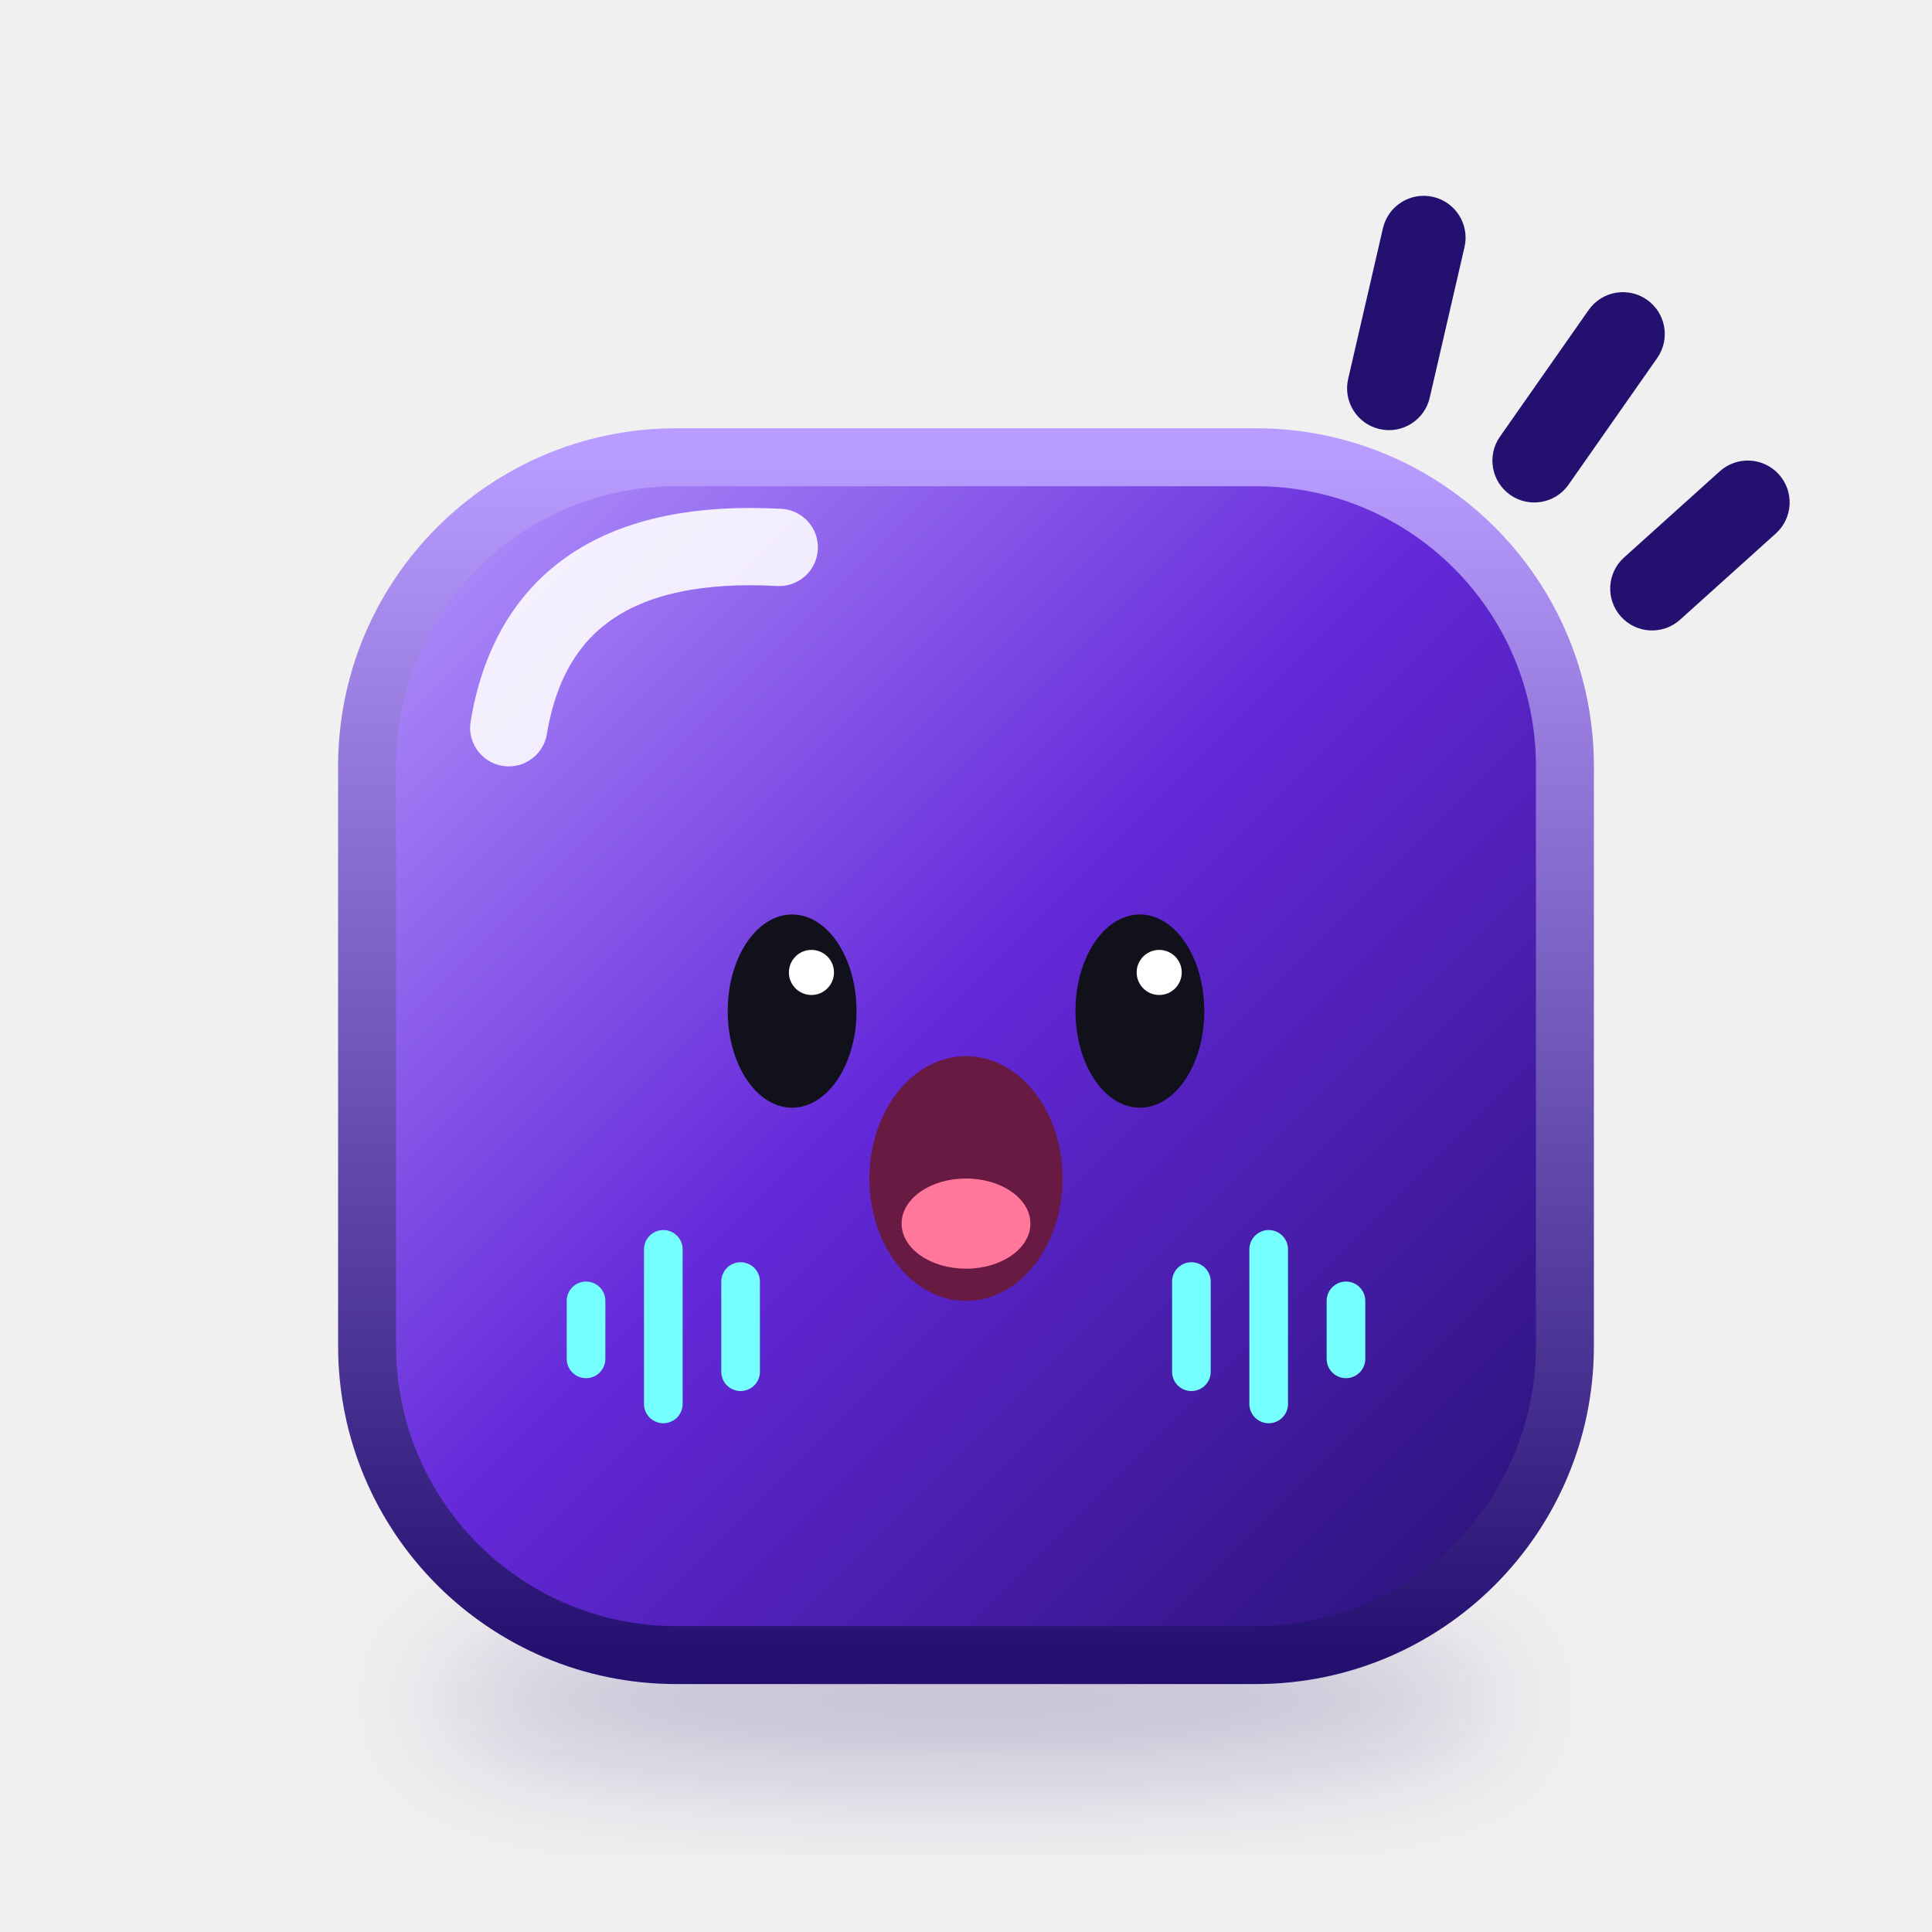
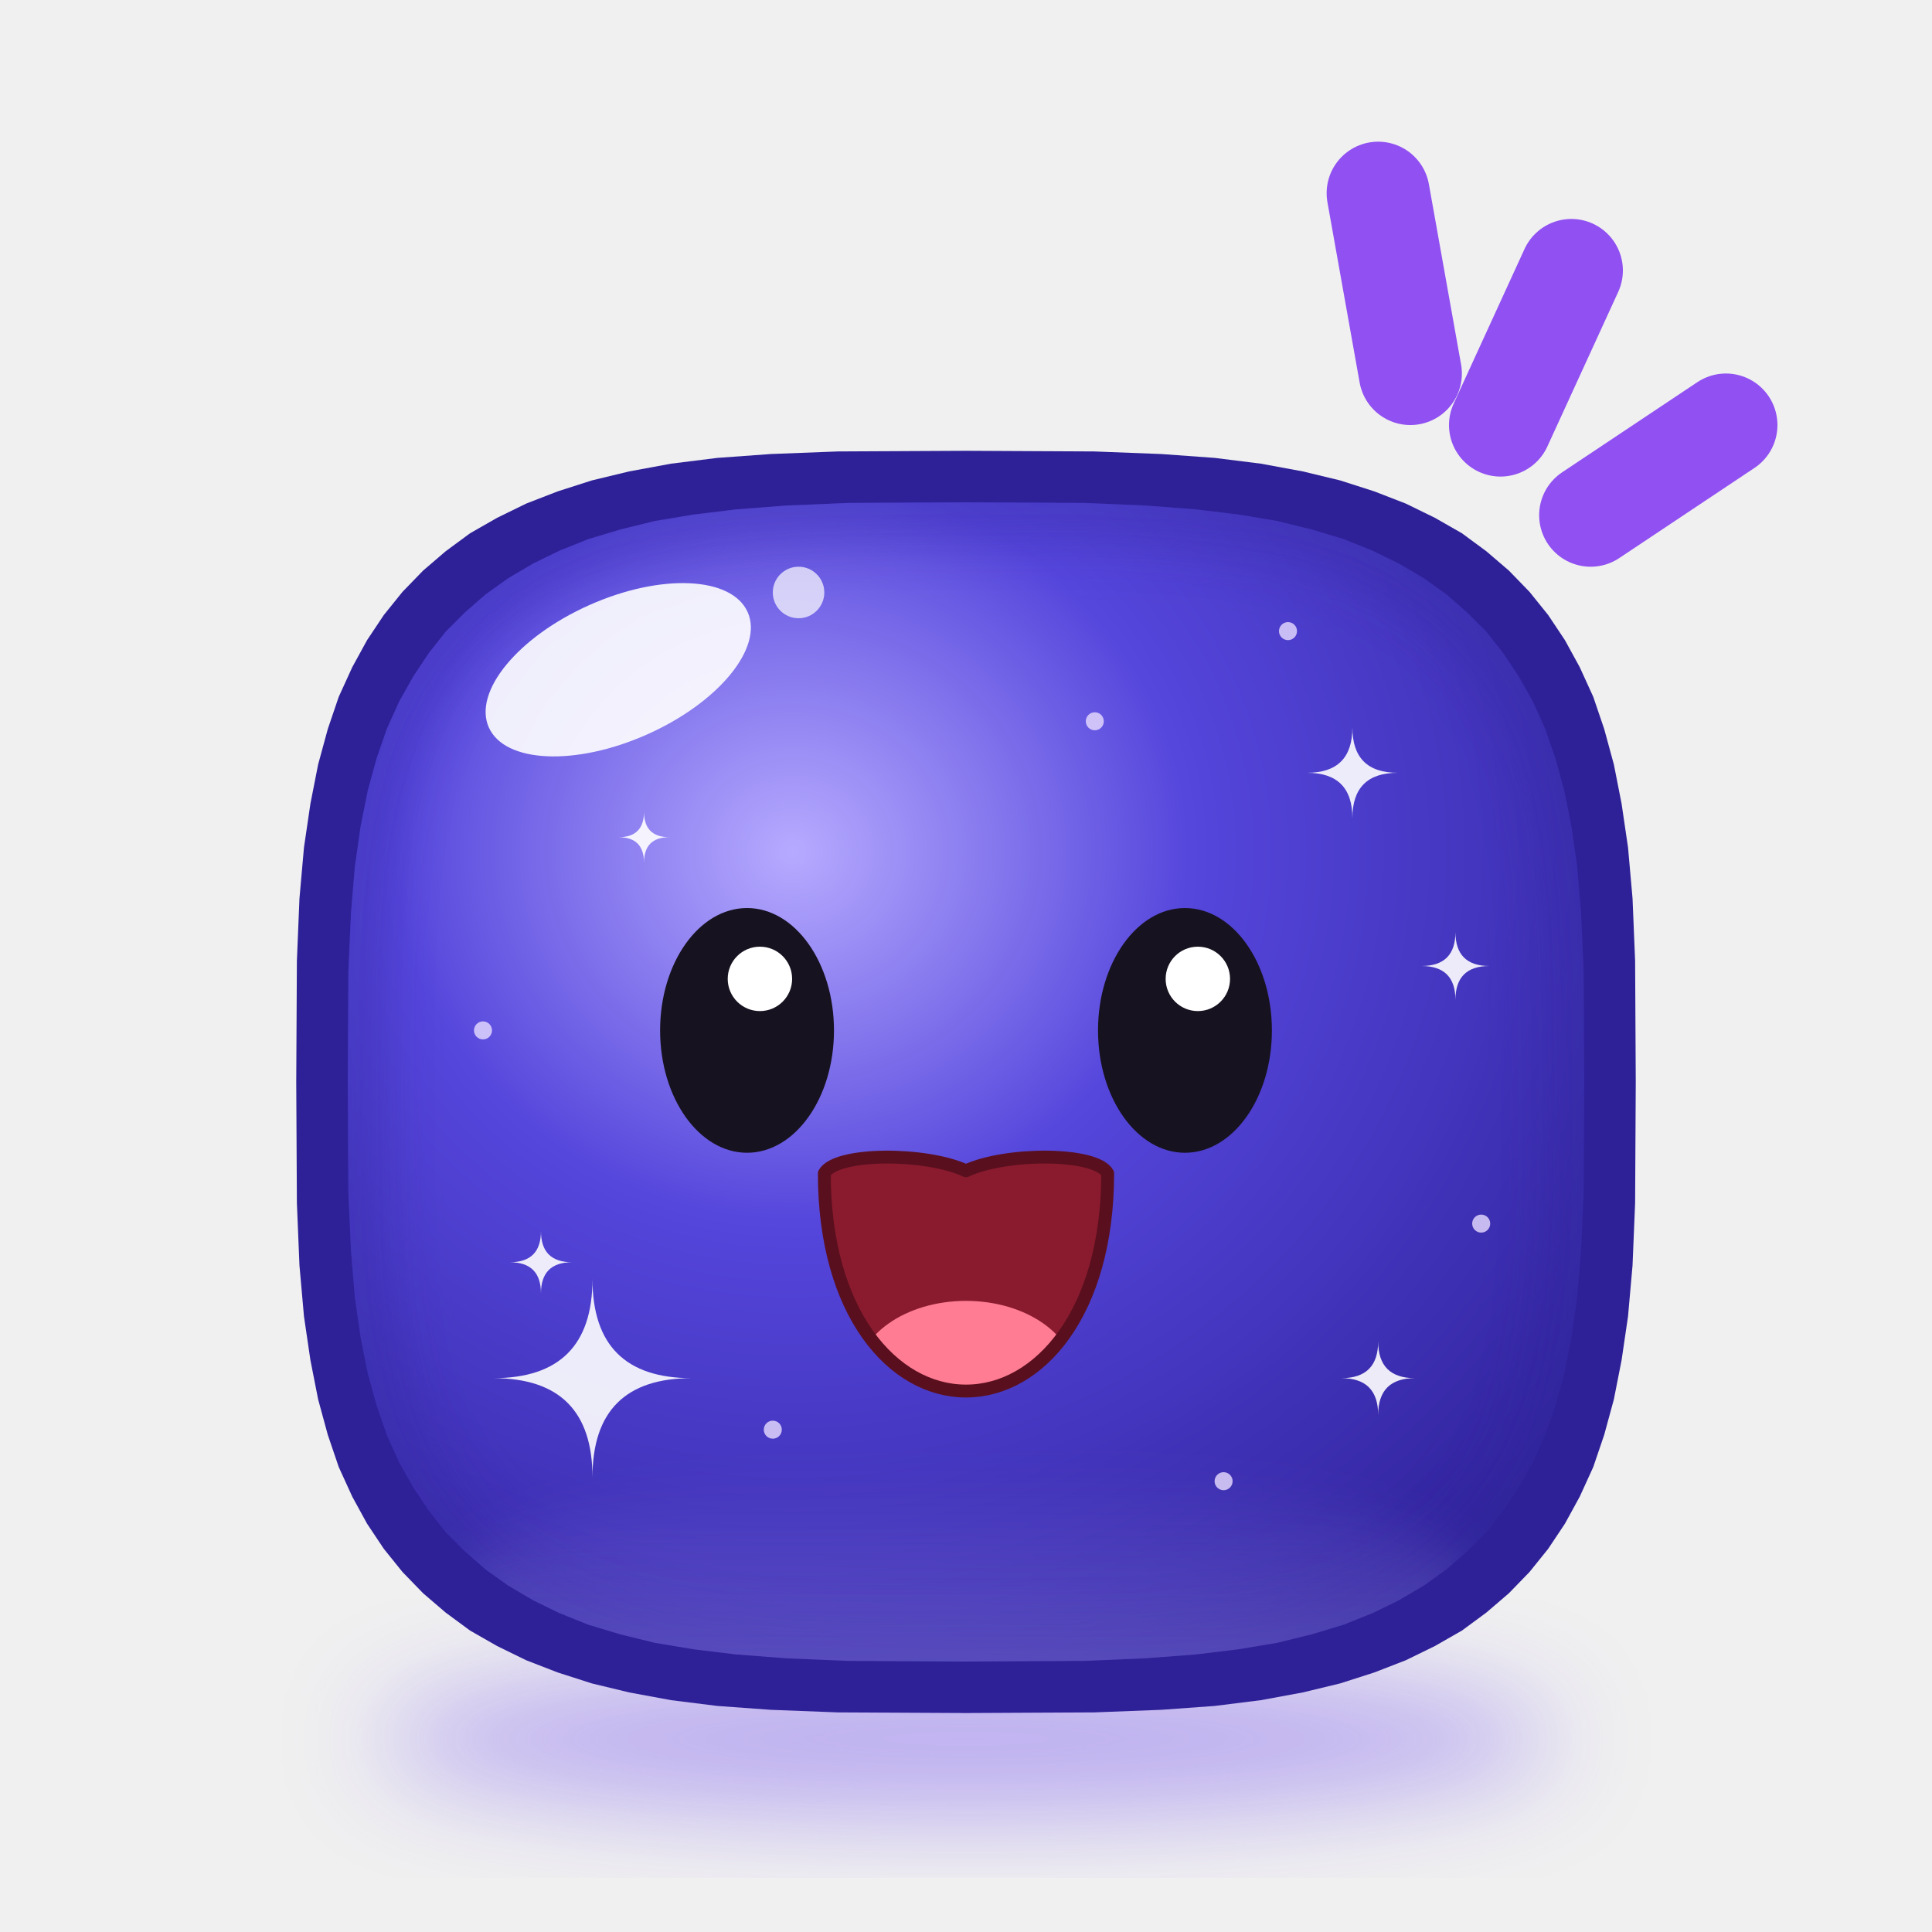
<svg xmlns="http://www.w3.org/2000/svg" width="300" height="300" viewBox="0 0 300 300">
  <defs>
-     <linearGradient id="body" x1="0" y1="0" x2="1" y2="1">
-       <stop offset="0" stop-color="#B99CFF" />
-       <stop offset=".48" stop-color="#6428D9" />
-       <stop offset="1" stop-color="#24106F" />
+     <radialGradient id="b" cx=".36" cy=".3" r=".85">
+       <stop offset="0" stop-color="#B6AAFF" />
+       <stop offset=".38" stop-color="#5546DC" />
+       <stop offset="1" stop-color="#2E2198" />
+     </radialGradient>
+     <linearGradient id="rim" x1="0" y1="0" x2="0" y2="1">
+       <stop offset="0" stop-color="#2E2198" />
+       <stop offset="1" stop-color="#2E2198" />
    </linearGradient>
-     <linearGradient id="rim" x1="0" y1="0" x2="0" y2="1">
-       <stop offset="0" stop-color="#B99CFF" />
-       <stop offset="1" stop-color="#24106F" />
+     <linearGradient id="low" x1="0" y1="0" x2="0" y2="1">
+       <stop offset="0" stop-color="#B6AAFF" stop-opacity="0" />
+       <stop offset="1" stop-color="#B6AAFF" stop-opacity=".35" />
    </linearGradient>
-     <filter id="shadow" x="-30%" y="-30%" width="160%" height="180%">
-       <feGaussianBlur stdDeviation="9" />
+     <filter id="bl" x="-40%" y="-40%" width="180%" height="180%">
+       <feGaussianBlur stdDeviation="8" />
    </filter>
+     <filter id="bs" x="-20%" y="-20%" width="140%" height="140%">
+       <feGaussianBlur stdDeviation="4" />
+     </filter>
+     <clipPath id="in">
+       <path d="M246.0 168.0 L245.9 185.2 L245.5 194.2 L244.9 201.4 L244.0 207.7 L242.9 213.2 L241.5 218.3 L239.9 222.9 L238.0 227.1 L235.8 231.0 L233.4 234.6 L230.8 237.9 L227.8 240.9 L224.6 243.7 L221.1 246.2 L217.2 248.5 L213.1 250.5 L208.6 252.3 L203.6 253.8 L198.3 255.1 L192.3 256.1 L185.7 256.9 L177.9 257.5 L168.4 257.9 L150.0 258.0 L131.6 257.9 L122.1 257.5 L114.3 256.9 L107.7 256.1 L101.7 255.1 L96.4 253.8 L91.4 252.3 L86.9 250.5 L82.8 248.5 L78.9 246.2 L75.4 243.7 L72.2 240.9 L69.2 237.9 L66.6 234.6 L64.2 231.0 L62.0 227.1 L60.1 222.9 L58.5 218.3 L57.1 213.2 L56.0 207.7 L55.1 201.4 L54.5 194.2 L54.1 185.2 L54.0 168.0 L54.1 150.8 L54.5 141.8 L55.1 134.6 L56.0 128.3 L57.1 122.8 L58.5 117.7 L60.1 113.1 L62.0 108.9 L64.2 105.0 L66.6 101.4 L69.2 98.1 L72.2 95.1 L75.4 92.3 L78.9 89.8 L82.8 87.5 L86.9 85.5 L91.4 83.7 L96.4 82.2 L101.7 80.9 L107.7 79.9 L114.3 79.1 L122.1 78.5 L131.6 78.1 L150.0 78.0 L168.4 78.1 L177.9 78.5 L185.7 79.1 L192.3 79.9 L198.3 80.9 L203.6 82.2 L208.6 83.7 L213.1 85.5 L217.2 87.5 L221.1 89.8 L224.6 92.3 L227.8 95.1 L230.8 98.1 L233.4 101.4 L235.8 105.0 L238.0 108.9 L239.9 113.1 L241.5 117.7 L242.9 122.8 L244.0 128.3 L244.9 134.6 L245.5 141.8 L245.9 150.8Z" />
+     </clipPath>
  </defs>
-   <ellipse cx="150" cy="264" rx="83" ry="12" fill="#24106F" opacity=".22" filter="url(#shadow)" />
-   <rect x="57" y="71" width="186" height="186" rx="48" fill="url(#body)" stroke="url(#rim)" stroke-width="9" />
-   <path d="M79 113 Q84 83 121 85" fill="none" stroke="white" stroke-width="12" stroke-linecap="round" opacity=".88" />
-   <ellipse cx="123" cy="157" rx="10" ry="15" fill="#11111B" />
-   <ellipse cx="177" cy="157" rx="10" ry="15" fill="#11111B" />
-   <circle cx="126" cy="151" r="3.5" fill="white" />
-   <circle cx="180" cy="151" r="3.5" fill="white" />
-   <ellipse cx="150" cy="183" rx="15" ry="19" fill="#681A43" />
-   <ellipse cx="150" cy="190" rx="10" ry="7" fill="#FF789B" />
-   <g stroke="#75FFFF" stroke-width="6" stroke-linecap="round">
-     <path d="M91 211 V202 M103 218 V194 M115 213 V199 M185 213 V199 M197 218 V194 M209 211 V202" />
+   <ellipse cx="150" cy="270" rx="92" ry="12" fill="#7A5AF0" opacity=".45" filter="url(#bl)" />
+   <path d="M254.0 168.0 L253.9 186.8 L253.5 196.5 L252.8 204.4 L251.8 211.2 L250.6 217.3 L249.1 222.8 L247.4 227.8 L245.3 232.4 L243.0 236.6 L240.4 240.5 L237.5 244.1 L234.3 247.4 L230.8 250.4 L227.0 253.2 L222.8 255.6 L218.3 257.8 L213.4 259.7 L208.1 261.4 L202.3 262.8 L195.8 264.0 L188.6 264.9 L180.3 265.5 L169.9 265.9 L150.0 266.0 L130.1 265.9 L119.7 265.5 L111.4 264.9 L104.2 264.0 L97.7 262.8 L91.9 261.4 L86.6 259.7 L81.7 257.8 L77.2 255.6 L73.0 253.2 L69.2 250.4 L65.7 247.4 L62.5 244.1 L59.6 240.5 L57.0 236.6 L54.7 232.4 L52.6 227.8 L50.9 222.8 L49.4 217.3 L48.2 211.2 L47.2 204.4 L46.5 196.5 L46.1 186.8 L46.0 168.0 L46.1 149.2 L46.5 139.5 L47.2 131.6 L48.2 124.8 L49.4 118.7 L50.9 113.2 L52.6 108.2 L54.7 103.6 L57.0 99.4 L59.6 95.5 L62.5 91.9 L65.7 88.6 L69.2 85.6 L73.0 82.8 L77.2 80.4 L81.7 78.2 L86.6 76.3 L91.9 74.6 L97.7 73.2 L104.2 72.0 L111.4 71.1 L119.7 70.5 L130.1 70.1 L150.0 70.0 L169.9 70.1 L180.3 70.5 L188.6 71.1 L195.8 72.0 L202.3 73.2 L208.1 74.6 L213.4 76.3 L218.3 78.2 L222.8 80.4 L227.0 82.8 L230.8 85.6 L234.3 88.6 L237.5 91.9 L240.4 95.5 L243.0 99.4 L245.3 103.6 L247.4 108.2 L249.1 113.2 L250.6 118.7 L251.8 124.8 L252.8 131.6 L253.5 139.5 L253.9 149.2Z" fill="#2E2198" />
+   <path d="M246.0 168.0 L245.9 185.2 L245.5 194.2 L244.9 201.4 L244.0 207.7 L242.9 213.2 L241.5 218.3 L239.9 222.9 L238.0 227.1 L235.8 231.0 L233.4 234.6 L230.8 237.9 L227.8 240.9 L224.6 243.7 L221.1 246.2 L217.2 248.5 L213.1 250.5 L208.6 252.3 L203.6 253.8 L198.3 255.1 L192.3 256.1 L185.7 256.9 L177.9 257.5 L168.4 257.9 L150.0 258.0 L131.6 257.9 L122.1 257.5 L114.3 256.9 L107.7 256.1 L101.7 255.1 L96.4 253.8 L91.4 252.3 L86.9 250.5 L82.8 248.5 L78.9 246.2 L75.4 243.7 L72.2 240.9 L69.2 237.9 L66.6 234.6 L64.2 231.0 L62.0 227.1 L60.1 222.9 L58.5 218.3 L57.1 213.2 L56.0 207.7 L55.1 201.4 L54.5 194.2 L54.1 185.2 L54.0 168.0 L54.1 150.8 L54.5 141.8 L55.1 134.6 L56.0 128.3 L57.1 122.8 L58.5 117.7 L60.1 113.1 L62.0 108.9 L64.2 105.0 L66.6 101.4 L69.2 98.1 L72.2 95.1 L75.4 92.3 L78.9 89.8 L82.8 87.5 L86.9 85.5 L91.4 83.7 L96.4 82.2 L101.7 80.9 L107.7 79.9 L114.3 79.1 L122.1 78.5 L131.6 78.1 L150.0 78.0 L168.4 78.1 L177.9 78.5 L185.7 79.1 L192.3 79.9 L198.3 80.9 L203.6 82.2 L208.6 83.7 L213.1 85.5 L217.2 87.5 L221.1 89.8 L224.6 92.3 L227.8 95.1 L230.8 98.1 L233.4 101.4 L235.8 105.0 L238.0 108.9 L239.9 113.1 L241.5 117.7 L242.9 122.8 L244.0 128.3 L244.9 134.6 L245.5 141.8 L245.9 150.8Z" fill="url(#b)" />
+   <g clip-path="url(#in)">
+     <path d="M246.0 168.0 L245.9 185.2 L245.5 194.2 L244.9 201.4 L244.0 207.7 L242.9 213.2 L241.5 218.3 L239.9 222.9 L238.0 227.1 L235.8 231.0 L233.4 234.6 L230.8 237.9 L227.8 240.9 L224.6 243.7 L221.1 246.2 L217.2 248.5 L213.1 250.5 L208.6 252.3 L203.6 253.8 L198.3 255.1 L192.3 256.1 L185.7 256.9 L177.9 257.5 L168.4 257.9 L150.0 258.0 L131.6 257.9 L122.1 257.5 L114.3 256.9 L107.7 256.1 L101.7 255.1 L96.4 253.8 L91.4 252.3 L86.9 250.5 L82.8 248.5 L78.9 246.2 L75.4 243.7 L72.2 240.9 L69.2 237.9 L66.6 234.6 L64.2 231.0 L62.0 227.1 L60.1 222.9 L58.5 218.3 L57.1 213.2 L56.0 207.7 L55.1 201.4 L54.5 194.2 L54.1 185.2 L54.0 168.0 L54.1 150.8 L54.5 141.8 L55.1 134.6 L56.0 128.3 L57.1 122.8 L58.5 117.7 L60.1 113.1 L62.0 108.9 L64.2 105.0 L66.6 101.4 L69.2 98.1 L72.2 95.1 L75.4 92.3 L78.9 89.8 L82.8 87.5 L86.9 85.5 L91.4 83.7 L96.4 82.2 L101.7 80.9 L107.7 79.9 L114.3 79.1 L122.1 78.5 L131.6 78.1 L150.0 78.0 L168.4 78.1 L177.9 78.5 L185.7 79.1 L192.3 79.9 L198.3 80.9 L203.6 82.2 L208.6 83.7 L213.1 85.5 L217.2 87.5 L221.1 89.8 L224.6 92.3 L227.8 95.1 L230.8 98.1 L233.4 101.4 L235.8 105.0 L238.0 108.9 L239.9 113.1 L241.5 117.7 L242.9 122.8 L244.0 128.3 L244.9 134.6 L245.5 141.8 L245.9 150.8Z" fill="none" stroke="#2E2198" stroke-width="12" opacity=".3" filter="url(#bs)" />
+     <ellipse cx="150" cy="248" rx="80" ry="20" fill="url(#low)" filter="url(#bs)" />
+     <path d="M92 198.6 Q92 214 107.4 214 Q92 214 92 229.4 Q92 214 76.6 214 Q92 214 92 198.6Z" fill="#fff" opacity=".9" />
+     <path d="M210 112.96 Q210 120 217.04 120 Q210 120 210 127.04 Q210 120 202.96 120 Q210 120 210 112.96Z" fill="#fff" opacity=".9" />
+     <path d="M226 144.72 Q226 150 231.28 150 Q226 150 226 155.28 Q226 150 220.72 150 Q226 150 226 144.72Z" fill="#fff" opacity=".9" />
+     <path d="M84 191.16 Q84 196 88.84 196 Q84 196 84 200.84 Q84 196 79.16 196 Q84 196 84 191.16Z" fill="#fff" opacity=".9" />
+     <path d="M214 208.28 Q214 214 219.72 214 Q214 214 214 219.72 Q214 214 208.28 214 Q214 214 214 208.28Z" fill="#fff" opacity=".9" />
+     <path d="M100 126.04 Q100 130 103.96 130 Q100 130 100 133.96 Q100 130 96.04 130 Q100 130 100 126.04Z" fill="#fff" opacity=".9" />
+     <circle cx="120" cy="222" r="1.4" fill="#E9DDFF" opacity=".8" />
+     <circle cx="190" cy="230" r="1.4" fill="#E9DDFF" opacity=".8" />
+     <circle cx="230" cy="190" r="1.4" fill="#E9DDFF" opacity=".8" />
+     <circle cx="75" cy="160" r="1.4" fill="#E9DDFF" opacity=".8" />
+     <circle cx="170" cy="112" r="1.4" fill="#E9DDFF" opacity=".8" />
+     <circle cx="200" cy="98" r="1.4" fill="#E9DDFF" opacity=".8" />
  </g>
-   <g fill="#24106F">
-     <rect x="212" y="30" width="13" height="37" rx="6.5" transform="rotate(13 218 48)" />
-     <rect x="239" y="43" width="13" height="37" rx="6.5" transform="rotate(35 245 61)" />
-     <rect x="258" y="68" width="13" height="33" rx="6.5" transform="rotate(48 264 84)" />
+   <ellipse cx="96" cy="104" rx="22" ry="11" transform="rotate(-24 96 104)" fill="#fff" opacity=".9" />
+   <circle cx="124" cy="92" r="4" fill="#fff" opacity=".7" />
+   <ellipse cx="116" cy="160" rx="13.5" ry="19" fill="#17121F" />
+   <circle cx="118" cy="152.0" r="5" fill="#fff" />
+   <ellipse cx="184" cy="160" rx="13.5" ry="19" fill="#17121F" />
+   <circle cx="186" cy="152.0" r="5" fill="#fff" />
+   <clipPath id="m">
+     <path d="M128.0 182.2 C129.8 178.9 143.8 178.9 150.0 181.8 C156.2 178.9 170.2 178.9 172.0 182.2 C172.0 203.8 161.4 216.0 150.0 216.0 C138.6 216.0 128.0 203.8 128.0 182.2Z" />
+   </clipPath>
+   <path d="M128.0 182.2 C129.8 178.9 143.8 178.9 150.0 181.8 C156.2 178.9 170.2 178.9 172.0 182.2 C172.0 203.8 161.4 216.0 150.0 216.0 C138.6 216.0 128.0 203.8 128.0 182.2Z" fill="#8A1B2E" />
+   <g clip-path="url(#m)">
+     <ellipse cx="150" cy="214" rx="17" ry="12" fill="#FF7C93" />
+   </g>
+   <path d="M128.0 182.2 C129.8 178.9 143.8 178.9 150.0 181.8 C156.2 178.9 170.2 178.9 172.0 182.2 C172.0 203.8 161.4 216.0 150.0 216.0 C138.6 216.0 128.0 203.8 128.0 182.2Z" fill="none" stroke="#5A0F1E" stroke-width="2" stroke-linejoin="round" />
+   <g stroke="#9050F2" stroke-width="16" stroke-linecap="round" fill="none">
+     <path d="M214 30 L219 58" />
+     <path d="M244 42 L233 66" />
+     <path d="M268 66 L247 80" />
  </g>
</svg>
